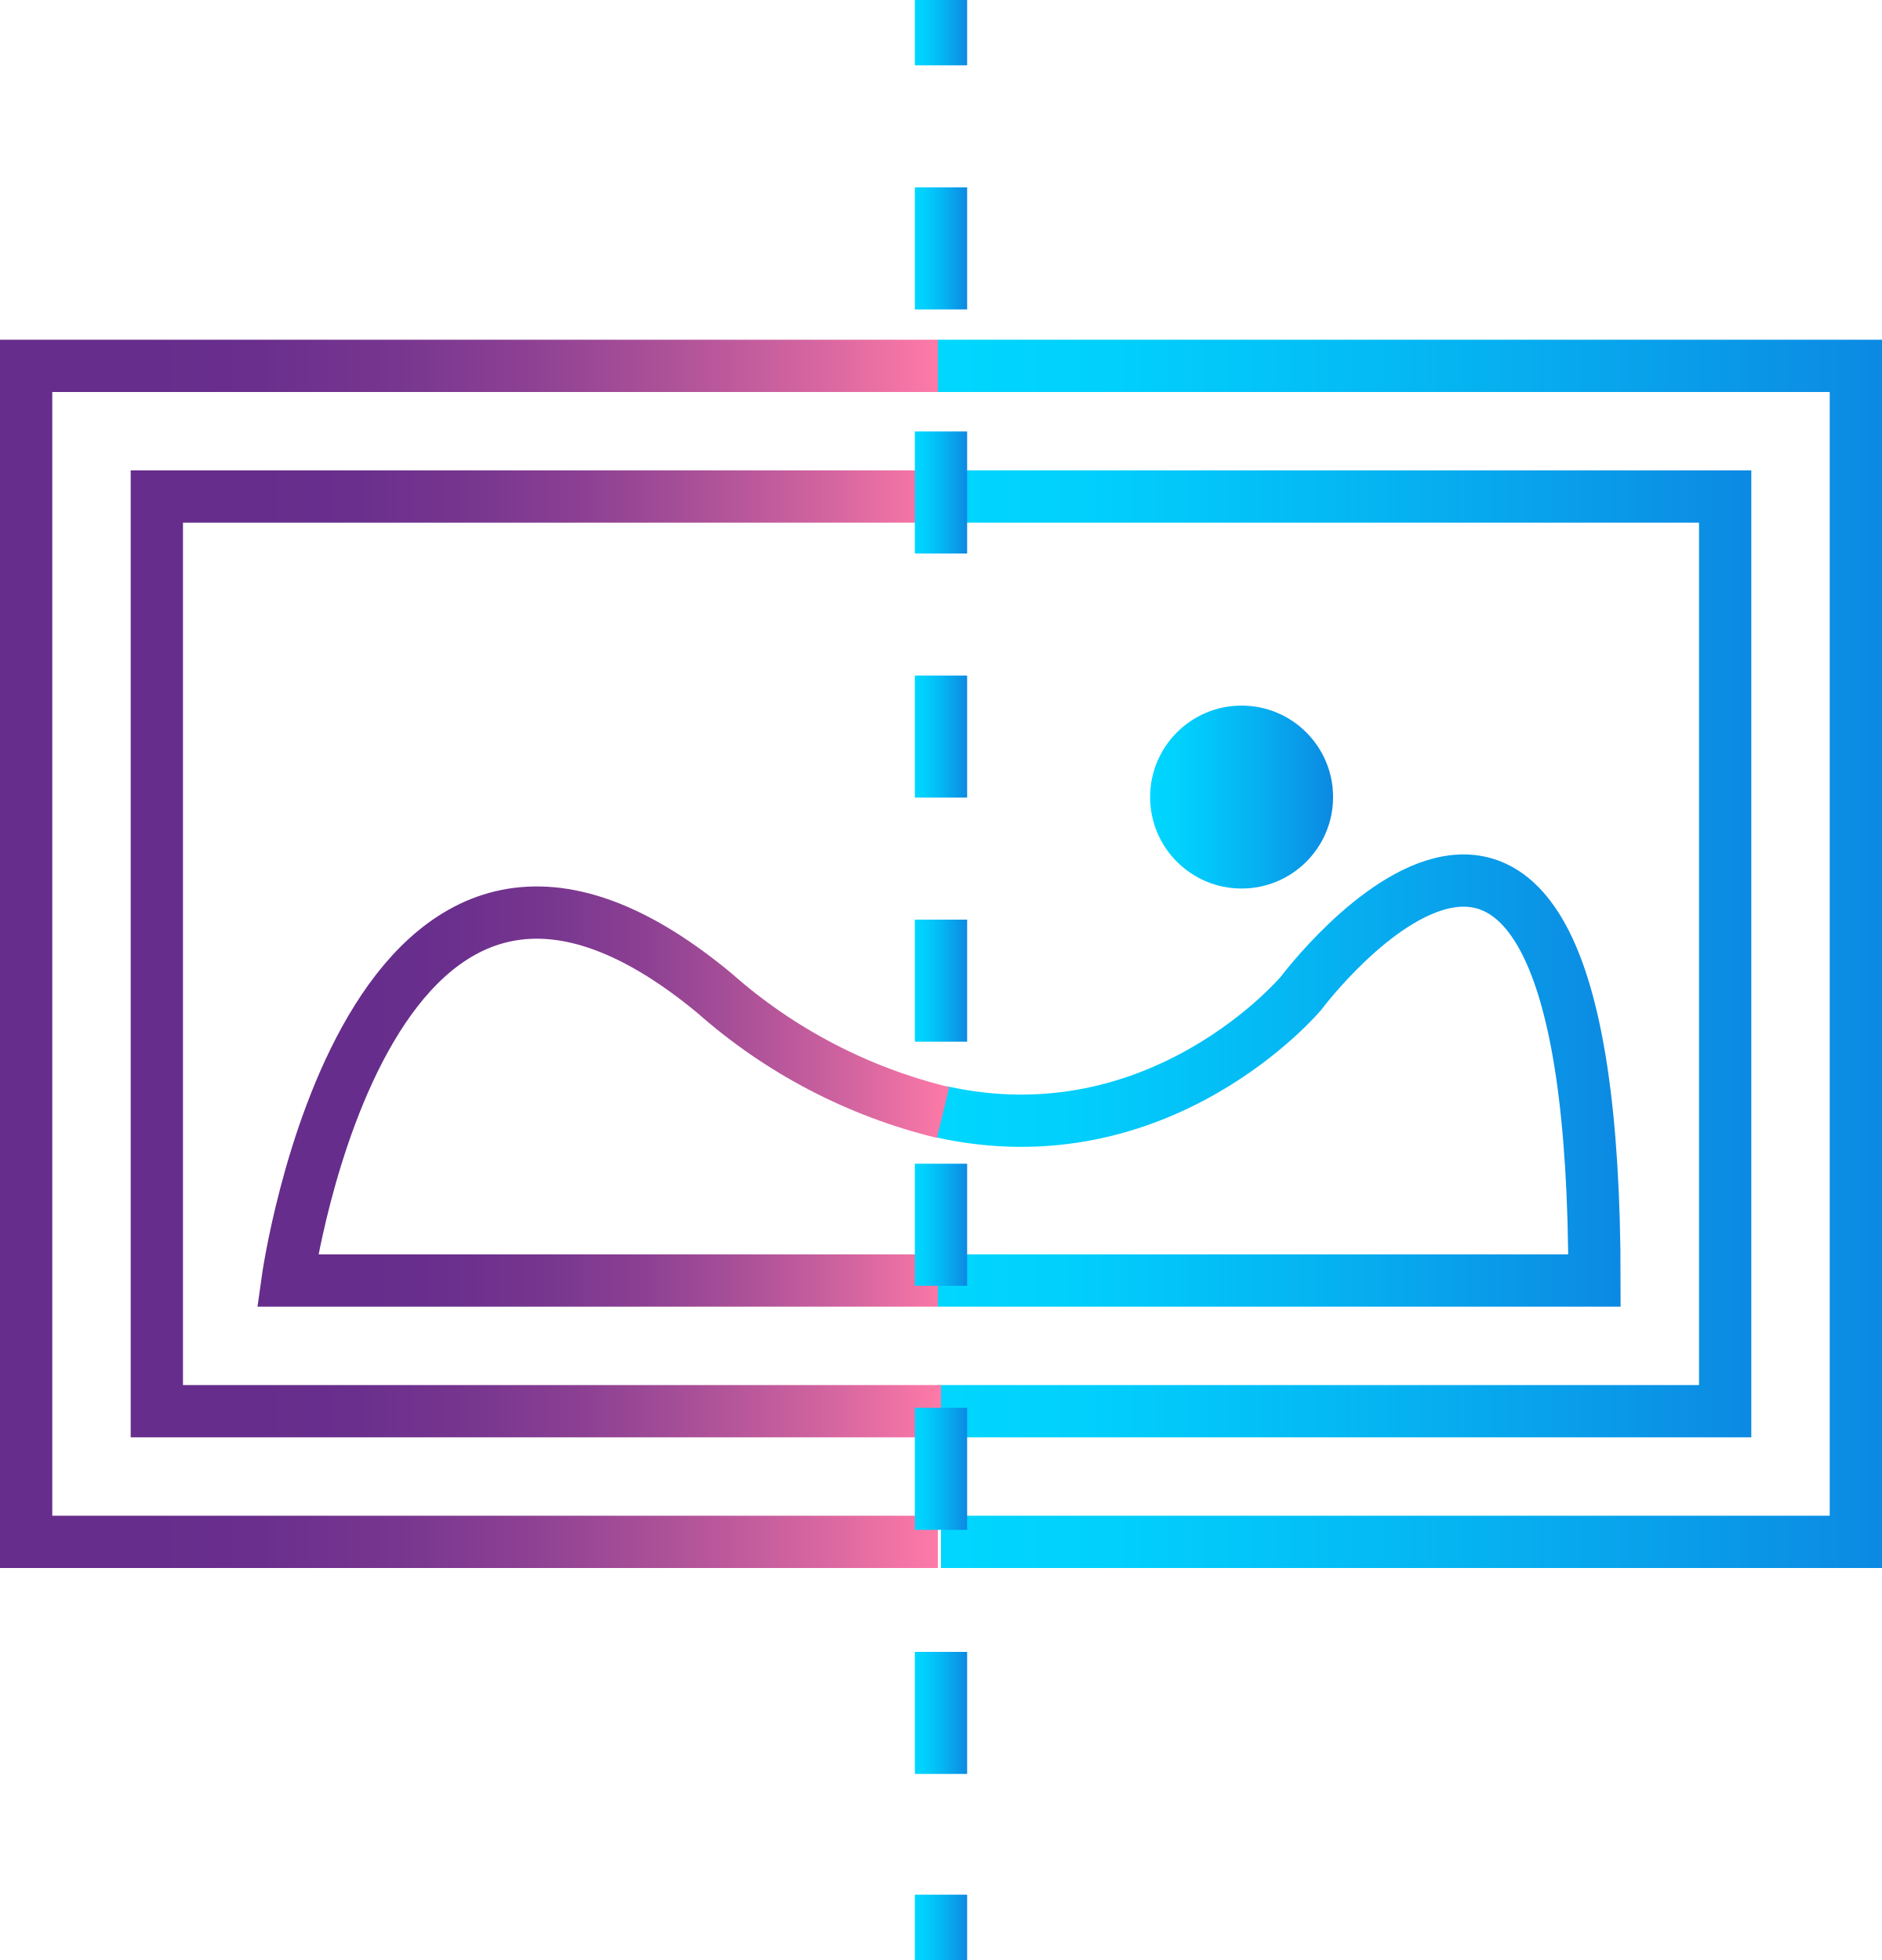
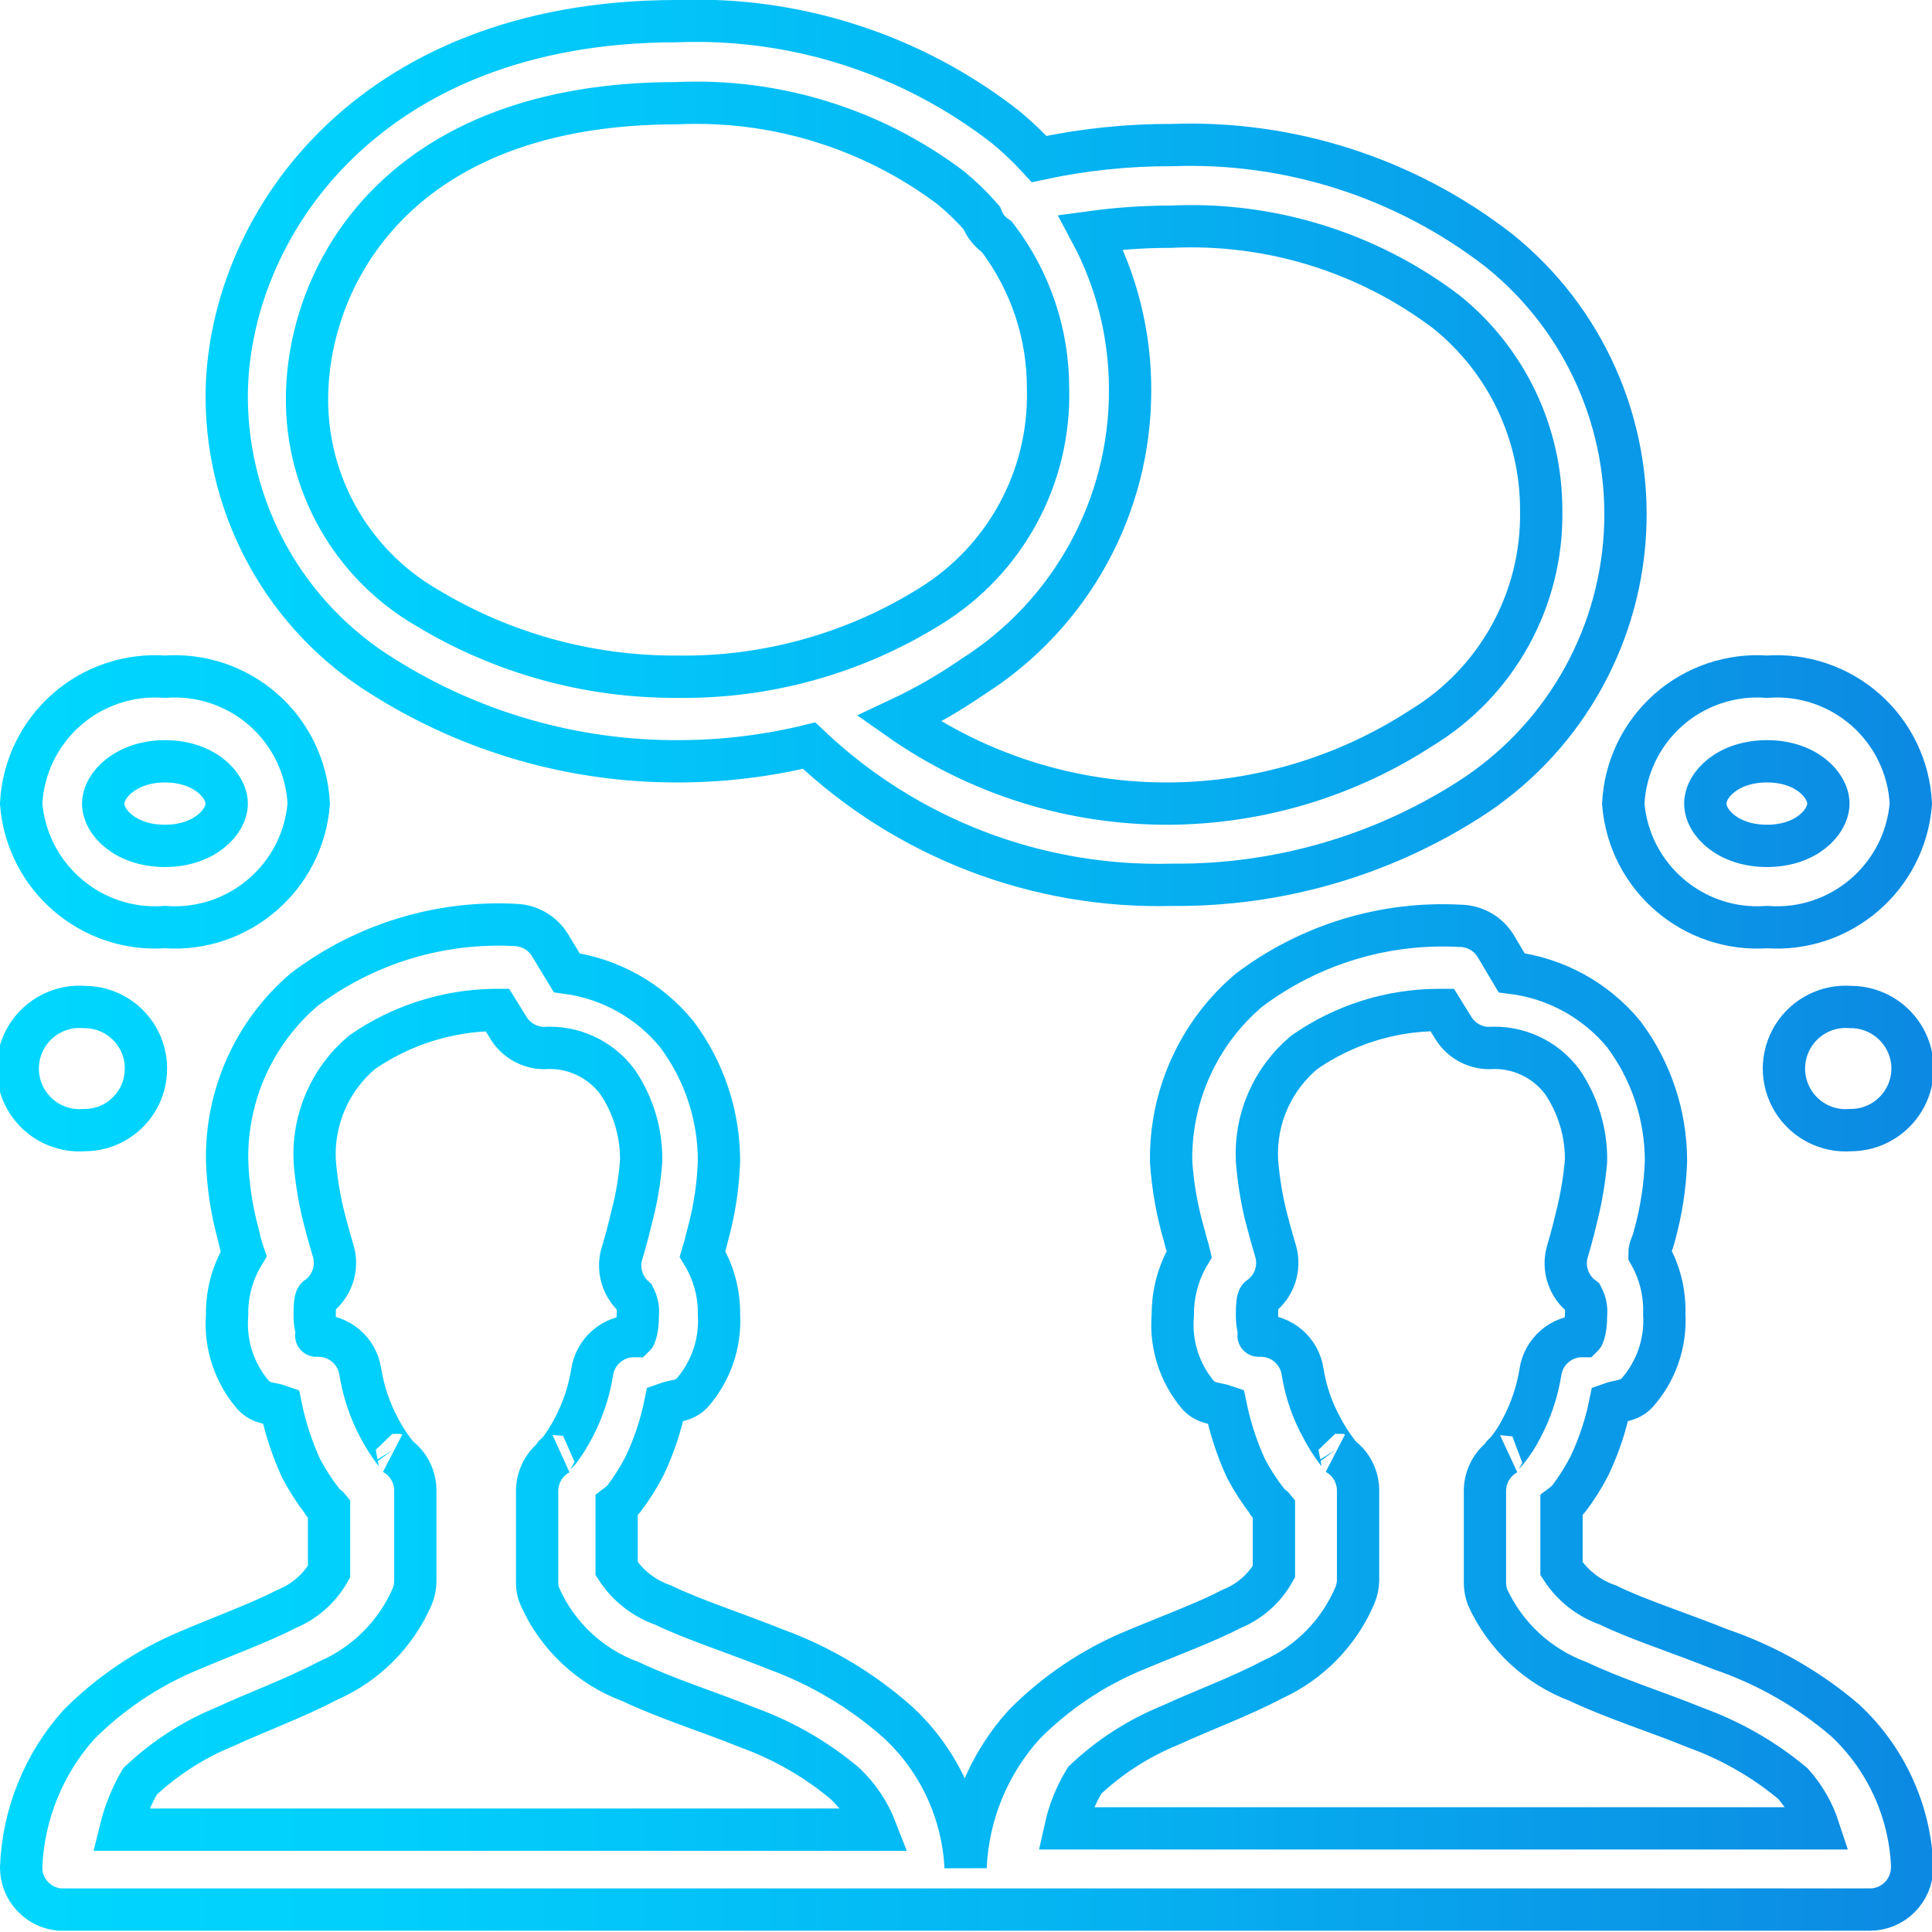
- <svg xmlns="http://www.w3.org/2000/svg" xmlns:xlink="http://www.w3.org/1999/xlink" viewBox="0 0 72 75">
+ <svg xmlns="http://www.w3.org/2000/svg" viewBox="0 0 45.68 45.68">
  <defs>
-     <style>.cls-1,.cls-10,.cls-2,.cls-3,.cls-5,.cls-6,.cls-7,.cls-8,.cls-9{fill:none;stroke-miterlimit:10;stroke-width:2px;}.cls-1{stroke:url(#New_Gradient_Swatch_1);}.cls-2{stroke:url(#New_Gradient_Swatch_1-2);}.cls-3{stroke:url(#New_Gradient_Swatch_1-3);}.cls-4{fill:url(#New_Gradient_Swatch_1-4);}.cls-5{stroke:url(#linear-gradient);}.cls-6{stroke:url(#linear-gradient-2);}.cls-7{stroke:url(#linear-gradient-3);}.cls-8{stroke:url(#New_Gradient_Swatch_1-5);}.cls-9{stroke-dasharray:4.67 4.67;stroke:url(#New_Gradient_Swatch_1-6);}.cls-10{stroke:url(#New_Gradient_Swatch_1-7);}</style>
-     <linearGradient id="New_Gradient_Swatch_1" x1="35.75" y1="36.5" x2="67" y2="36.5" gradientUnits="userSpaceOnUse">
+     <style>.cls-1{fill:none;stroke-miterlimit:10;stroke:url(#New_Gradient_Swatch_1);}</style>
+     <linearGradient id="New_Gradient_Swatch_1" y1="22.84" x2="45.68" y2="22.84" gradientUnits="userSpaceOnUse">
      <stop offset="0" stop-color="#00d7ff" />
      <stop offset="0.21" stop-color="#01cefc" />
      <stop offset="0.55" stop-color="#05b4f2" />
      <stop offset="0.98" stop-color="#0c8be3" />
      <stop offset="0.99" stop-color="#0c8ae3" />
    </linearGradient>
-     <linearGradient id="New_Gradient_Swatch_1-2" x1="35.87" x2="72" xlink:href="#New_Gradient_Swatch_1" />
-     <linearGradient id="New_Gradient_Swatch_1-3" x1="35.75" y1="41.35" x2="62" y2="41.35" xlink:href="#New_Gradient_Swatch_1" />
-     <linearGradient id="New_Gradient_Swatch_1-4" x1="44" y1="30.5" x2="51" y2="30.5" xlink:href="#New_Gradient_Swatch_1" />
-     <linearGradient id="linear-gradient" x1="5" y1="36.5" x2="36" y2="36.5" gradientUnits="userSpaceOnUse">
-       <stop offset="0.15" stop-color="#662d8c" />
-       <stop offset="0.28" stop-color="#6a2f8d" />
-       <stop offset="0.42" stop-color="#77368f" />
-       <stop offset="0.56" stop-color="#8c4093" />
-       <stop offset="0.7" stop-color="#aa5098" />
-       <stop offset="0.85" stop-color="#d0639f" />
-       <stop offset="1" stop-color="#fe7aa7" />
-       <stop offset="1" stop-color="#ff7ba7" />
-     </linearGradient>
-     <linearGradient id="linear-gradient-2" x1="0" x2="35.87" xlink:href="#linear-gradient" />
-     <linearGradient id="linear-gradient-3" x1="9.85" y1="41.96" x2="36.29" y2="41.96" xlink:href="#linear-gradient" />
-     <linearGradient id="New_Gradient_Swatch_1-5" x1="35" y1="1.25" x2="37" y2="1.25" xlink:href="#New_Gradient_Swatch_1" />
-     <linearGradient id="New_Gradient_Swatch_1-6" x1="35" y1="38.67" x2="37" y2="38.67" xlink:href="#New_Gradient_Swatch_1" />
-     <linearGradient id="New_Gradient_Swatch_1-7" x1="35" y1="73.75" x2="37" y2="73.75" xlink:href="#New_Gradient_Swatch_1" />
  </defs>
  <g id="Слой_2" data-name="Слой 2">
    <g id="Layer_1" data-name="Layer 1">
-       <polyline class="cls-1" points="35.75 19 66 19 66 54 35.88 54" />
-       <polyline class="cls-2" points="35.88 14 71 14 71 59 36 59" />
-       <path class="cls-3" d="M36,42.54C44.41,44.42,49.78,38,49.78,38S61,23,61,49H35.88" />
-       <circle class="cls-4" cx="47.5" cy="30.5" r="3.5" />
-       <polyline class="cls-5" points="36 54 6 54 6 19 35.88 19" />
-       <polyline class="cls-6" points="35.88 59 1 59 1 14 35.88 14" />
-       <path class="cls-7" d="M35.88,49H11s3.06-22,16.33-11a20.5,20.5,0,0,0,8.75,4.57" />
-       <line class="cls-8" x1="36" x2="36" y2="2.5" />
-       <line class="cls-9" x1="36" y1="7.17" x2="36" y2="70.17" />
-       <line class="cls-10" x1="36" y1="72.5" x2="36" y2="75" />
+       <path class="cls-1" d="M16,.5C8.61.5,5.36,5.45,5.36,9.39A7.79,7.79,0,0,0,9.06,16a13,13,0,0,0,7,2,13.14,13.14,0,0,0,3.07-.37,12,12,0,0,0,8.58,3.29,12.81,12.81,0,0,0,7-2,8,8,0,0,0,.73-13,11.9,11.9,0,0,0-7.73-2.49,14.62,14.62,0,0,0-3.14.33A7.92,7.92,0,0,0,23.77,3,11.9,11.9,0,0,0,16,.5Zm0,1.94a10,10,0,0,1,6.48,2,6.14,6.14,0,0,1,.73.71h0a.94.94,0,0,0,.36.45A5.87,5.87,0,0,1,24.78,9.2,5.86,5.86,0,0,1,22,14.33,11,11,0,0,1,16,16a11.32,11.32,0,0,1-5.92-1.64,5.68,5.68,0,0,1-2.82-5C7.3,6.47,9.44,2.44,16,2.44ZM27.69,5.36a10,10,0,0,1,6.49,2,6,6,0,0,1,2.26,4.72,5.89,5.89,0,0,1-2.83,5.13A11.07,11.07,0,0,1,27.69,19a11,11,0,0,1-6.43-2A12.12,12.12,0,0,0,23,16,8,8,0,0,0,26.72,9.2a7.88,7.88,0,0,0-.93-3.71A14.07,14.07,0,0,1,27.69,5.36ZM3.9,16A3.17,3.17,0,0,0,.5,19a3.18,3.18,0,0,0,3.4,2.92A3.18,3.18,0,0,0,7.3,19,3.17,3.17,0,0,0,3.9,16Zm37.88,0A3.17,3.17,0,0,0,38.38,19a3.18,3.18,0,0,0,3.4,2.92A3.18,3.18,0,0,0,45.18,19,3.17,3.17,0,0,0,41.78,16ZM3.9,18c.92,0,1.46.56,1.46,1s-.54,1-1.46,1-1.46-.55-1.46-1S3,18,3.9,18Zm37.88,0c.92,0,1.45.56,1.45,1s-.53,1-1.45,1-1.46-.55-1.46-1S40.86,18,41.78,18ZM12.19,21.87a7.61,7.61,0,0,0-5,1.53,5.2,5.2,0,0,0-1.82,4.05,7.54,7.54,0,0,0,.27,1.76,3.24,3.24,0,0,0,.12.44,2.68,2.68,0,0,0-.39,1.44A2.58,2.58,0,0,0,6,33c.2.2.42.17.64.25a6.85,6.85,0,0,0,.48,1.47,5.38,5.38,0,0,0,.51.79c0,.05.11.09.15.14v1.51a2.05,2.05,0,0,1-1,.88c-.62.32-1.47.63-2.34,1a8.09,8.09,0,0,0-2.57,1.73A5.37,5.37,0,0,0,.5,44.15a1,1,0,0,0,.91,1h42.8a1,1,0,0,0,1-1v-.06a5,5,0,0,0-1.59-3.42A9,9,0,0,0,40.69,39c-1-.4-2-.72-2.67-1.05a2.15,2.15,0,0,1-1.1-.86v-1.5s.12-.09.16-.14a5.36,5.36,0,0,0,.5-.79,6.35,6.35,0,0,0,.49-1.47c.22-.08.43-.05.63-.25a2.58,2.58,0,0,0,.65-1.87A2.68,2.68,0,0,0,39,29.65c0-.17.06-.19.12-.44a7.54,7.54,0,0,0,.27-1.76,5,5,0,0,0-1-3A4.08,4.08,0,0,0,35.74,23l-.38-.64a1,1,0,0,0-.84-.47,7.6,7.6,0,0,0-5,1.53,5.21,5.21,0,0,0-1.83,4.05A8.1,8.1,0,0,0,28,29.21c.06.25.08.27.12.44a2.77,2.77,0,0,0-.39,1.44A2.58,2.58,0,0,0,28.34,33c.2.2.41.17.64.25a6.85,6.85,0,0,0,.48,1.47,5.38,5.38,0,0,0,.51.79c0,.05.11.09.15.14v1.51a2,2,0,0,1-1,.88c-.61.32-1.46.63-2.34,1a7.94,7.94,0,0,0-2.56,1.73,5.37,5.37,0,0,0-1.39,3.38v0a5,5,0,0,0-1.59-3.42A9,9,0,0,0,18.35,39c-1-.4-2-.72-2.67-1.05a2.15,2.15,0,0,1-1.1-.86v-1.5s.12-.09.16-.14a5.36,5.36,0,0,0,.5-.79,6.35,6.35,0,0,0,.49-1.47c.22-.08.43-.05.63-.25A2.58,2.58,0,0,0,17,31.09a2.68,2.68,0,0,0-.39-1.44c.05-.17.06-.19.12-.44A7.54,7.54,0,0,0,17,27.45a5,5,0,0,0-1-3A4.05,4.05,0,0,0,13.4,23L13,22.34A1,1,0,0,0,12.19,21.87ZM2,23.81a1.46,1.46,0,1,0,0,2.91H2a1.45,1.45,0,0,0,1.45-1.45h0A1.45,1.45,0,0,0,2,23.81Zm41.76,0a1.46,1.46,0,1,0,0,2.91h0a1.46,1.46,0,0,0,1.46-1.45h0A1.46,1.46,0,0,0,43.72,23.81Zm-32,.07.26.42a1,1,0,0,0,.83.48,2,2,0,0,1,1.75.8,3.25,3.25,0,0,1,.56,1.87,7.34,7.34,0,0,1-.22,1.31c-.11.47-.22.83-.22.83A1,1,0,0,0,15,30.67a.74.74,0,0,1,.08.42c0,.45-.1.52-.08.5s0,0,0,0a1,1,0,0,0-1,.86,4.27,4.27,0,0,1-.45,1.33,3.87,3.87,0,0,1-.32.51c-.1.11-.21.16,0,.08a1,1,0,0,0-.53.86v2.19a.8.8,0,0,0,.07.34,3.78,3.78,0,0,0,2.14,2c.89.42,1.87.72,2.78,1.09a7.58,7.58,0,0,1,2.29,1.32,3,3,0,0,1,.73,1.09H2.85a4.32,4.32,0,0,1,.46-1.14,6.48,6.48,0,0,1,2-1.29c.78-.36,1.64-.67,2.44-1.09a3.84,3.84,0,0,0,2-2,1,1,0,0,0,.07-.34V35.22a1,1,0,0,0-.53-.86c.16.08.05,0,0-.08a3.87,3.87,0,0,1-.32-.51,4.27,4.27,0,0,1-.45-1.33,1,1,0,0,0-1-.86c-.08,0-.06,0,0,0s-.08-.05-.08-.5.06-.4.08-.42a1,1,0,0,0,.36-1.08s-.11-.36-.23-.83a8.15,8.15,0,0,1-.21-1.31,3.15,3.15,0,0,1,1.12-2.56A5.63,5.63,0,0,1,11.67,23.88Zm22.34,0,.26.42a1,1,0,0,0,.83.48,2,2,0,0,1,1.75.8,3.25,3.25,0,0,1,.56,1.87,8.39,8.39,0,0,1-.22,1.31c-.11.47-.22.83-.22.83a1,1,0,0,0,.36,1.08.74.74,0,0,1,.08.42c0,.45-.1.52-.08.5s0,0,0,0a1,1,0,0,0-1,.86,4.27,4.27,0,0,1-.45,1.33,3,3,0,0,1-.33.51c-.09.11-.2.16,0,.08a1,1,0,0,0-.53.86v2.19a1,1,0,0,0,.06.34,3.83,3.83,0,0,0,2.15,2c.89.42,1.87.72,2.77,1.09a7.64,7.64,0,0,1,2.3,1.32A3,3,0,0,1,43,43.23H25.19a3.74,3.74,0,0,1,.46-1.14,6.48,6.48,0,0,1,2-1.29c.78-.36,1.64-.67,2.44-1.09a3.84,3.84,0,0,0,1.95-2,1,1,0,0,0,.07-.34V35.22a1,1,0,0,0-.53-.86c.16.08.05,0,0-.08a3.87,3.87,0,0,1-.32-.51,4.06,4.06,0,0,1-.46-1.33,1,1,0,0,0-1-.86c-.08,0-.06,0,0,0s-.08-.05-.08-.5.06-.4.08-.42a1,1,0,0,0,.36-1.08s-.11-.36-.23-.83a8.15,8.15,0,0,1-.21-1.31,3.12,3.12,0,0,1,1.12-2.56A5.58,5.58,0,0,1,34,23.88Z" />
    </g>
  </g>
</svg>
